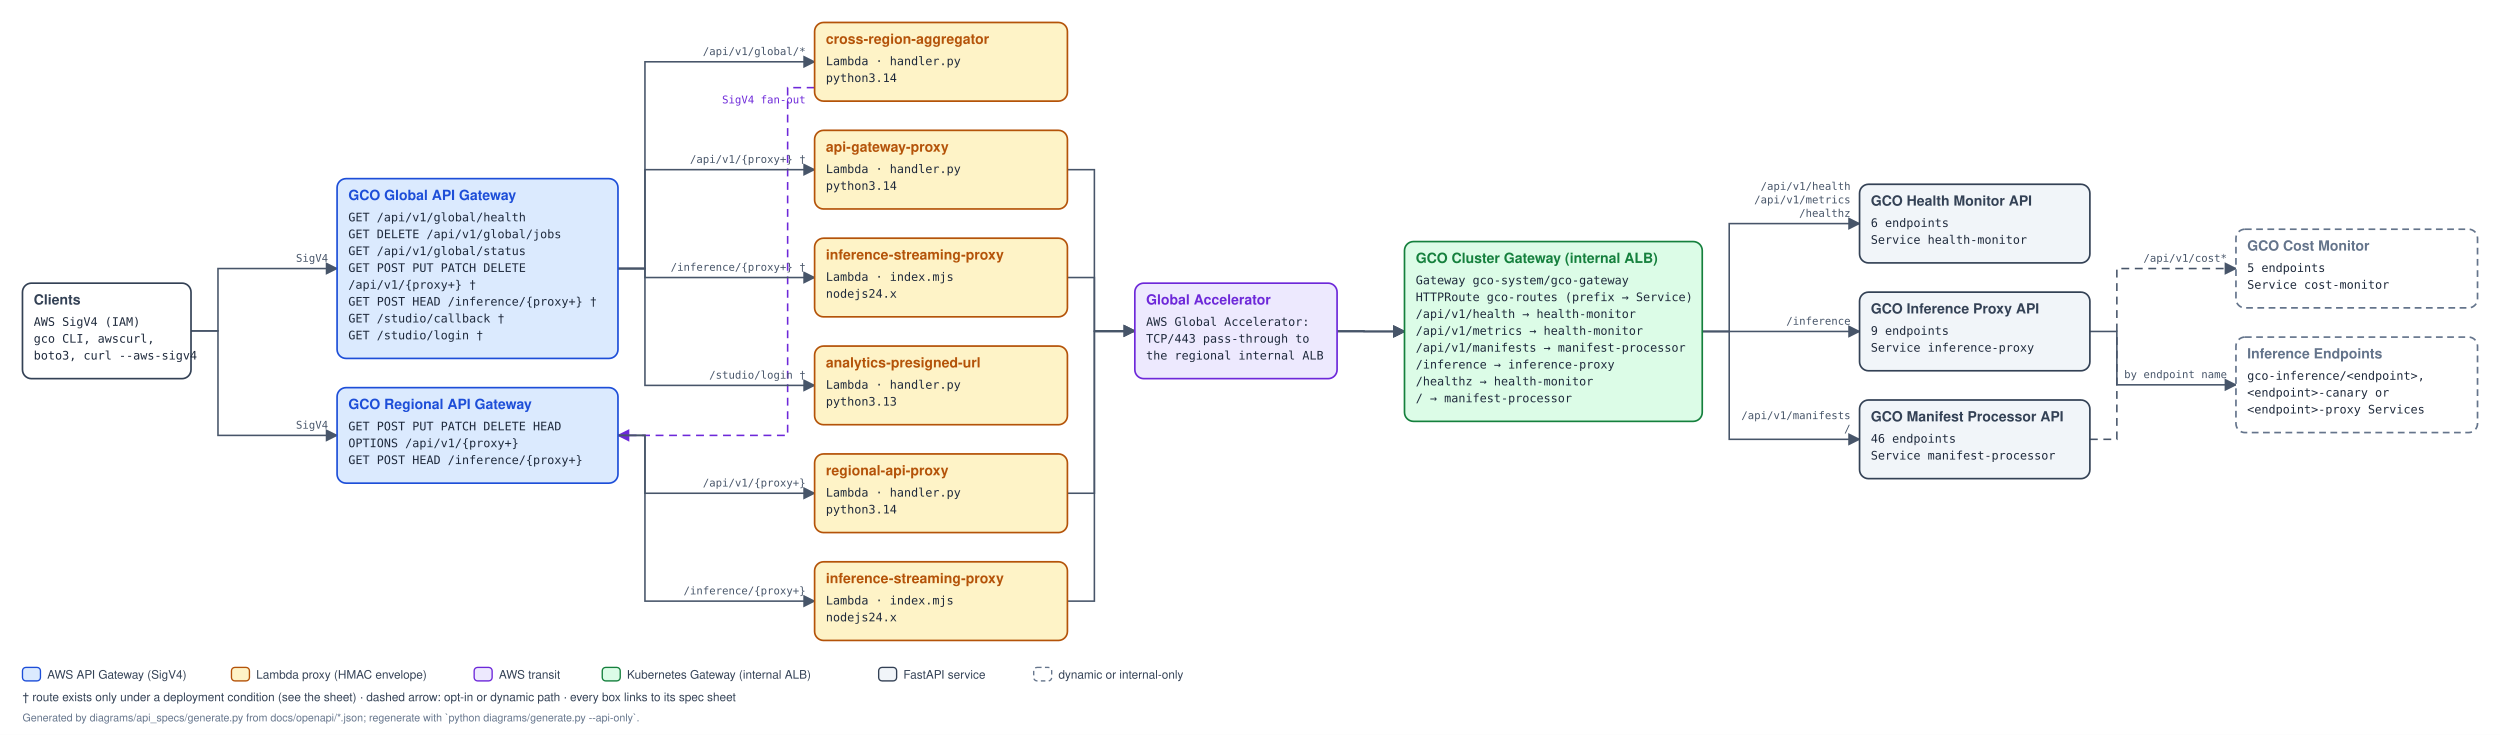
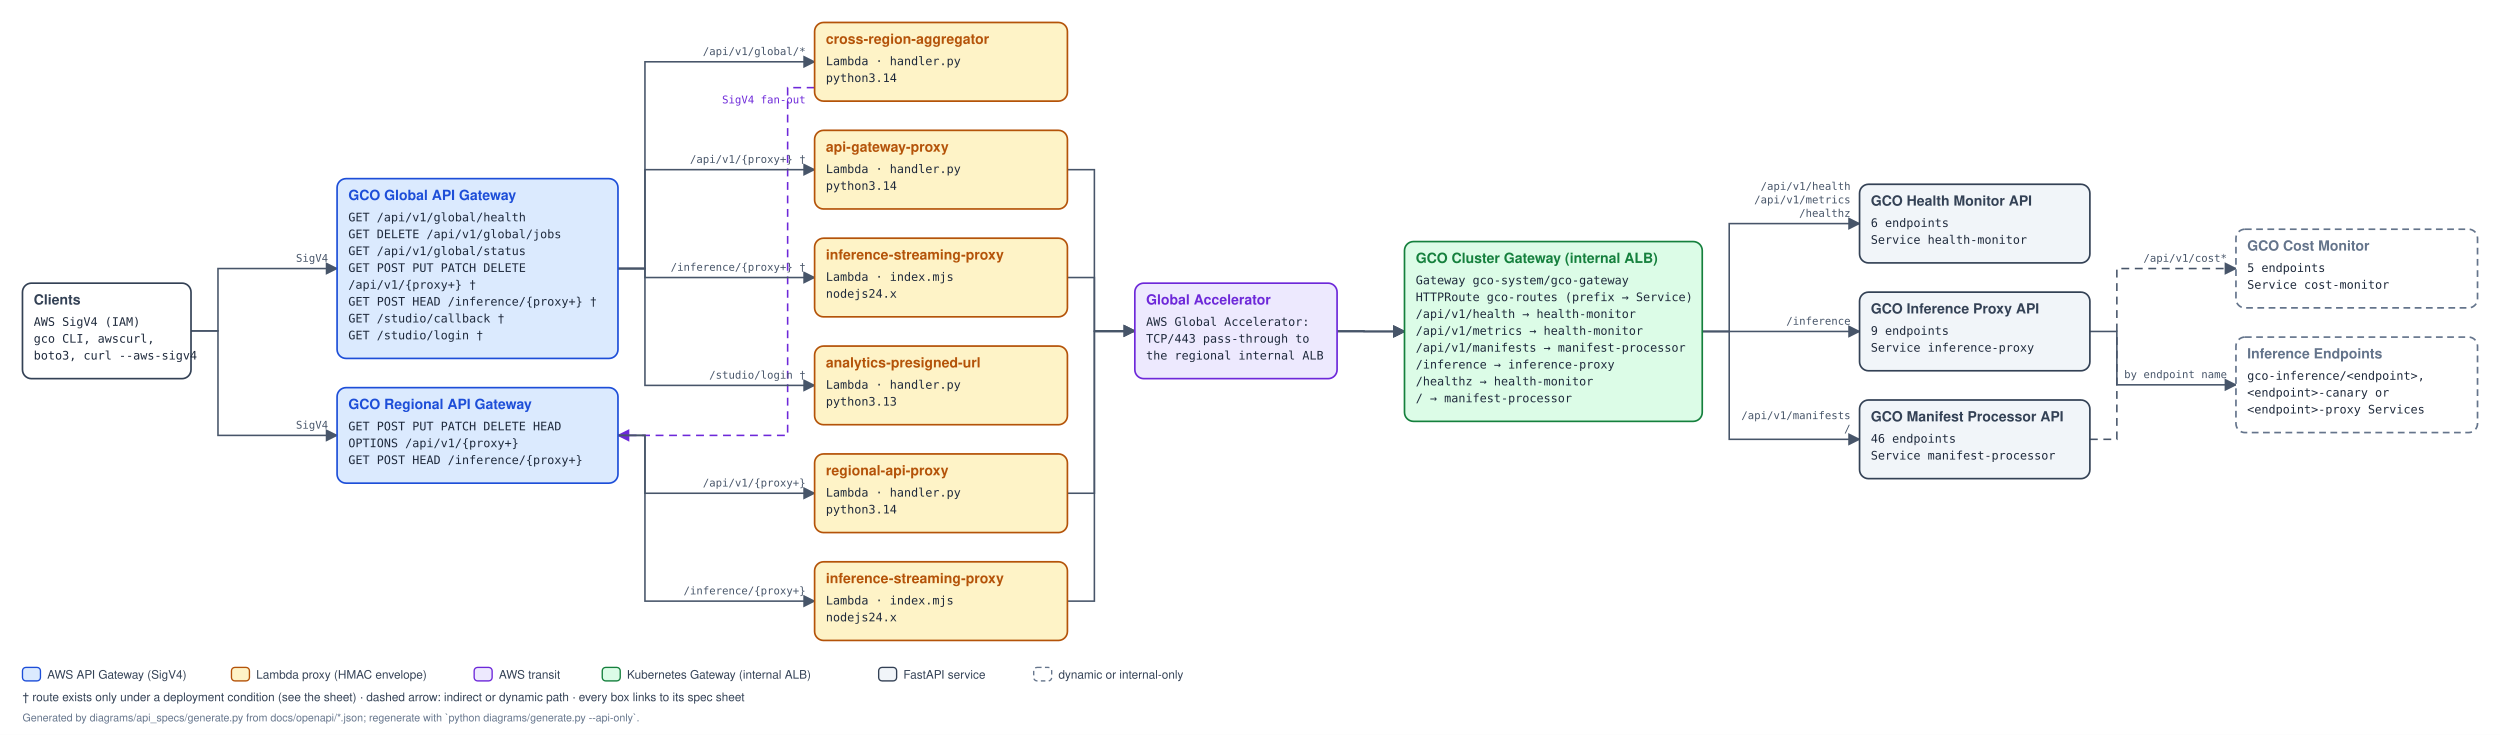
<svg xmlns="http://www.w3.org/2000/svg" width="2225" height="654" viewBox="0 0 2225 654" role="img" aria-labelledby="title desc">
  <defs>
    <marker id="arrow" viewBox="0 0 10 10" refX="9" refY="5" markerWidth="8" markerHeight="8" orient="auto-start-reverse">
      <path d="M 0 0 L 10 5 L 0 10 z" fill="#475569" />
    </marker>
    <marker id="arrow-fanout" viewBox="0 0 10 10" refX="9" refY="5" markerWidth="8" markerHeight="8" orient="auto-start-reverse">
      <path d="M 0 0 L 10 5 L 0 10 z" fill="#6d28d9" />
    </marker>
  </defs>
  <rect width="2225" height="654" fill="#ffffff" />
  <path d="M 170 294.5 H 194 V 239 H 300" fill="none" stroke="#475569" stroke-width="1.4" marker-end="url(#arrow)" />
  <text x="292" y="233" font-family="ui-monospace, SFMono-Regular, Menlo, Consolas, monospace" font-size="9.5" font-weight="normal" text-anchor="end" fill="#475569">SigV4</text>
  <path d="M 550 239 H 574 V 55 H 725" fill="none" stroke="#475569" stroke-width="1.4" marker-end="url(#arrow)" />
  <text x="717" y="49" font-family="ui-monospace, SFMono-Regular, Menlo, Consolas, monospace" font-size="9.5" font-weight="normal" text-anchor="end" fill="#475569">/api/v1/global/*</text>
  <path d="M 725 78 H 701 V 387.5 H 550" fill="none" stroke="#6d28d9" stroke-width="1.4" stroke-dasharray="7 5" marker-end="url(#arrow-fanout)" />
  <text x="717" y="92" font-family="ui-monospace, SFMono-Regular, Menlo, Consolas, monospace" font-size="9.5" font-weight="normal" text-anchor="end" fill="#6d28d9">SigV4 fan-out</text>
  <path d="M 550 387.5 H 574 V 439 H 725" fill="none" stroke="#475569" stroke-width="1.4" marker-end="url(#arrow)" />
  <text x="717" y="433" font-family="ui-monospace, SFMono-Regular, Menlo, Consolas, monospace" font-size="9.5" font-weight="normal" text-anchor="end" fill="#475569">/api/v1/{proxy+}</text>
  <path d="M 950 439 H 974 V 295 H 1250" fill="none" stroke="#475569" stroke-width="1.4" marker-end="url(#arrow)" />
  <path d="M 1515 295 H 1539 V 391 H 1655" fill="none" stroke="#475569" stroke-width="1.4" marker-end="url(#arrow)" />
  <text x="1647" y="385" font-family="ui-monospace, SFMono-Regular, Menlo, Consolas, monospace" font-size="9.5" font-weight="normal" text-anchor="end" fill="#475569">/</text>
  <text x="1647" y="373" font-family="ui-monospace, SFMono-Regular, Menlo, Consolas, monospace" font-size="9.5" font-weight="normal" text-anchor="end" fill="#475569">/api/v1/manifests</text>
  <path d="M 1515 295 H 1539 V 199 H 1655" fill="none" stroke="#475569" stroke-width="1.4" marker-end="url(#arrow)" />
  <text x="1647" y="193" font-family="ui-monospace, SFMono-Regular, Menlo, Consolas, monospace" font-size="9.5" font-weight="normal" text-anchor="end" fill="#475569">/healthz</text>
  <text x="1647" y="181" font-family="ui-monospace, SFMono-Regular, Menlo, Consolas, monospace" font-size="9.5" font-weight="normal" text-anchor="end" fill="#475569">/api/v1/metrics</text>
  <text x="1647" y="169" font-family="ui-monospace, SFMono-Regular, Menlo, Consolas, monospace" font-size="9.5" font-weight="normal" text-anchor="end" fill="#475569">/api/v1/health</text>
  <path d="M 550 239 H 574 V 151 H 725" fill="none" stroke="#475569" stroke-width="1.4" marker-end="url(#arrow)" />
  <text x="717" y="145" font-family="ui-monospace, SFMono-Regular, Menlo, Consolas, monospace" font-size="9.5" font-weight="normal" text-anchor="end" fill="#475569">/api/v1/{proxy+} †</text>
  <path d="M 950 151 H 974 V 294.5 H 1010" fill="none" stroke="#475569" stroke-width="1.4" marker-end="url(#arrow)" />
  <path d="M 1190 294.5 H 1214 V 295 H 1250" fill="none" stroke="#475569" stroke-width="1.4" marker-end="url(#arrow)" />
  <path d="M 550 239 H 574 V 247 H 725" fill="none" stroke="#475569" stroke-width="1.4" marker-end="url(#arrow)" />
  <text x="717" y="241" font-family="ui-monospace, SFMono-Regular, Menlo, Consolas, monospace" font-size="9.5" font-weight="normal" text-anchor="end" fill="#475569">/inference/{proxy+} †</text>
  <path d="M 950 247 H 974 V 294.5 H 1010" fill="none" stroke="#475569" stroke-width="1.4" marker-end="url(#arrow)" />
  <path d="M 1515 295 H 1539 V 295 H 1655" fill="none" stroke="#475569" stroke-width="1.4" marker-end="url(#arrow)" />
  <text x="1647" y="289" font-family="ui-monospace, SFMono-Regular, Menlo, Consolas, monospace" font-size="9.5" font-weight="normal" text-anchor="end" fill="#475569">/inference</text>
  <path d="M 1860 295 H 1884 V 342.5 H 1990" fill="none" stroke="#475569" stroke-width="1.4" marker-end="url(#arrow)" />
  <text x="1982" y="336.5" font-family="ui-monospace, SFMono-Regular, Menlo, Consolas, monospace" font-size="9.5" font-weight="normal" text-anchor="end" fill="#475569">by endpoint name</text>
  <path d="M 550 239 H 574 V 343 H 725" fill="none" stroke="#475569" stroke-width="1.4" marker-end="url(#arrow)" />
  <text x="717" y="337" font-family="ui-monospace, SFMono-Regular, Menlo, Consolas, monospace" font-size="9.5" font-weight="normal" text-anchor="end" fill="#475569">/studio/login †</text>
  <path d="M 170 294.5 H 194 V 387.5 H 300" fill="none" stroke="#475569" stroke-width="1.4" marker-end="url(#arrow)" />
  <text x="292" y="381.5" font-family="ui-monospace, SFMono-Regular, Menlo, Consolas, monospace" font-size="9.5" font-weight="normal" text-anchor="end" fill="#475569">SigV4</text>
  <path d="M 550 387.5 H 574 V 535 H 725" fill="none" stroke="#475569" stroke-width="1.4" marker-end="url(#arrow)" />
  <text x="717" y="529" font-family="ui-monospace, SFMono-Regular, Menlo, Consolas, monospace" font-size="9.5" font-weight="normal" text-anchor="end" fill="#475569">/inference/{proxy+}</text>
  <path d="M 950 535 H 974 V 295 H 1250" fill="none" stroke="#475569" stroke-width="1.4" marker-end="url(#arrow)" />
  <path d="M 1860 391 H 1884 V 239 H 1990" fill="none" stroke="#475569" stroke-width="1.4" stroke-dasharray="7 5" marker-end="url(#arrow)" />
  <text x="1982" y="233" font-family="ui-monospace, SFMono-Regular, Menlo, Consolas, monospace" font-size="9.5" font-weight="normal" text-anchor="end" fill="#475569">/api/v1/cost*</text>
  <rect x="20" y="252" width="150" height="85" rx="8" fill="#ffffff" stroke="#334155" stroke-width="1.5" />
  <text x="30" y="271" font-family="ui-sans-serif, system-ui, -apple-system, 'Segoe UI', Helvetica, Arial, sans-serif" font-size="12.5" font-weight="bold" text-anchor="start" fill="#334155">Clients</text>
  <text x="30" y="290" font-family="ui-monospace, SFMono-Regular, Menlo, Consolas, monospace" font-size="10.5" font-weight="normal" text-anchor="start" fill="#1e293b">AWS SigV4 (IAM)</text>
  <text x="30" y="305" font-family="ui-monospace, SFMono-Regular, Menlo, Consolas, monospace" font-size="10.5" font-weight="normal" text-anchor="start" fill="#1e293b">gco CLI, awscurl,</text>
  <text x="30" y="320" font-family="ui-monospace, SFMono-Regular, Menlo, Consolas, monospace" font-size="10.5" font-weight="normal" text-anchor="start" fill="#1e293b">boto3, curl --aws-sigv4</text>
  <a href="https://aws-solutions-library-samples.github.io/global-capacity-orchestrator-on-aws/api/cost-monitor/">
    <rect x="1990" y="204" width="215" height="70" rx="8" fill="#ffffff" stroke="#64748b" stroke-width="1.5" stroke-dasharray="6 4" />
    <text x="2000" y="223" font-family="ui-sans-serif, system-ui, -apple-system, 'Segoe UI', Helvetica, Arial, sans-serif" font-size="12.5" font-weight="bold" text-anchor="start" fill="#64748b">GCO Cost Monitor</text>
    <text x="2000" y="242" font-family="ui-monospace, SFMono-Regular, Menlo, Consolas, monospace" font-size="10.5" font-weight="normal" text-anchor="start" fill="#1e293b">5 endpoints</text>
    <text x="2000" y="257" font-family="ui-monospace, SFMono-Regular, Menlo, Consolas, monospace" font-size="10.5" font-weight="normal" text-anchor="start" fill="#1e293b">Service cost-monitor</text>
  </a>
  <a href="https://aws-solutions-library-samples.github.io/global-capacity-orchestrator-on-aws/api/health-monitor/">
    <rect x="1655" y="164" width="205" height="70" rx="8" fill="#f1f5f9" stroke="#334155" stroke-width="1.5" />
    <text x="1665" y="183" font-family="ui-sans-serif, system-ui, -apple-system, 'Segoe UI', Helvetica, Arial, sans-serif" font-size="12.5" font-weight="bold" text-anchor="start" fill="#334155">GCO Health Monitor API</text>
    <text x="1665" y="202" font-family="ui-monospace, SFMono-Regular, Menlo, Consolas, monospace" font-size="10.5" font-weight="normal" text-anchor="start" fill="#1e293b">6 endpoints</text>
    <text x="1665" y="217" font-family="ui-monospace, SFMono-Regular, Menlo, Consolas, monospace" font-size="10.5" font-weight="normal" text-anchor="start" fill="#1e293b">Service health-monitor</text>
  </a>
  <a href="https://aws-solutions-library-samples.github.io/global-capacity-orchestrator-on-aws/api/inference-proxy/">
    <rect x="1655" y="260" width="205" height="70" rx="8" fill="#f1f5f9" stroke="#334155" stroke-width="1.5" />
    <text x="1665" y="279" font-family="ui-sans-serif, system-ui, -apple-system, 'Segoe UI', Helvetica, Arial, sans-serif" font-size="12.5" font-weight="bold" text-anchor="start" fill="#334155">GCO Inference Proxy API</text>
    <text x="1665" y="298" font-family="ui-monospace, SFMono-Regular, Menlo, Consolas, monospace" font-size="10.5" font-weight="normal" text-anchor="start" fill="#1e293b">9 endpoints</text>
    <text x="1665" y="313" font-family="ui-monospace, SFMono-Regular, Menlo, Consolas, monospace" font-size="10.5" font-weight="normal" text-anchor="start" fill="#1e293b">Service inference-proxy</text>
  </a>
  <a href="https://aws-solutions-library-samples.github.io/global-capacity-orchestrator-on-aws/api/manifest-processor/">
    <rect x="1655" y="356" width="205" height="70" rx="8" fill="#f1f5f9" stroke="#334155" stroke-width="1.5" />
    <text x="1665" y="375" font-family="ui-sans-serif, system-ui, -apple-system, 'Segoe UI', Helvetica, Arial, sans-serif" font-size="12.5" font-weight="bold" text-anchor="start" fill="#334155">GCO Manifest Processor API</text>
    <text x="1665" y="394" font-family="ui-monospace, SFMono-Regular, Menlo, Consolas, monospace" font-size="10.5" font-weight="normal" text-anchor="start" fill="#1e293b">46 endpoints</text>
    <text x="1665" y="409" font-family="ui-monospace, SFMono-Regular, Menlo, Consolas, monospace" font-size="10.5" font-weight="normal" text-anchor="start" fill="#1e293b">Service manifest-processor</text>
  </a>
  <a href="https://aws-solutions-library-samples.github.io/global-capacity-orchestrator-on-aws/api/api-gateway-global/">
    <rect x="300" y="159" width="250" height="160" rx="8" fill="#dbeafe" stroke="#1d4ed8" stroke-width="1.5" />
    <text x="310" y="178" font-family="ui-sans-serif, system-ui, -apple-system, 'Segoe UI', Helvetica, Arial, sans-serif" font-size="12.5" font-weight="bold" text-anchor="start" fill="#1d4ed8">GCO Global API Gateway</text>
    <text x="310" y="197" font-family="ui-monospace, SFMono-Regular, Menlo, Consolas, monospace" font-size="10.5" font-weight="normal" text-anchor="start" fill="#1e293b">GET /api/v1/global/health</text>
    <text x="310" y="212" font-family="ui-monospace, SFMono-Regular, Menlo, Consolas, monospace" font-size="10.5" font-weight="normal" text-anchor="start" fill="#1e293b">GET DELETE /api/v1/global/jobs</text>
    <text x="310" y="227" font-family="ui-monospace, SFMono-Regular, Menlo, Consolas, monospace" font-size="10.5" font-weight="normal" text-anchor="start" fill="#1e293b">GET /api/v1/global/status</text>
    <text x="310" y="242" font-family="ui-monospace, SFMono-Regular, Menlo, Consolas, monospace" font-size="10.5" font-weight="normal" text-anchor="start" fill="#1e293b">GET POST PUT PATCH DELETE</text>
    <text x="310" y="257" font-family="ui-monospace, SFMono-Regular, Menlo, Consolas, monospace" font-size="10.5" font-weight="normal" text-anchor="start" fill="#1e293b">  /api/v1/{proxy+} †</text>
    <text x="310" y="272" font-family="ui-monospace, SFMono-Regular, Menlo, Consolas, monospace" font-size="10.5" font-weight="normal" text-anchor="start" fill="#1e293b">GET POST HEAD /inference/{proxy+} †</text>
    <text x="310" y="287" font-family="ui-monospace, SFMono-Regular, Menlo, Consolas, monospace" font-size="10.5" font-weight="normal" text-anchor="start" fill="#1e293b">GET /studio/callback †</text>
    <text x="310" y="302" font-family="ui-monospace, SFMono-Regular, Menlo, Consolas, monospace" font-size="10.5" font-weight="normal" text-anchor="start" fill="#1e293b">GET /studio/login †</text>
  </a>
  <a href="https://aws-solutions-library-samples.github.io/global-capacity-orchestrator-on-aws/api/api-gateway-regional/">
    <rect x="300" y="345" width="250" height="85" rx="8" fill="#dbeafe" stroke="#1d4ed8" stroke-width="1.5" />
    <text x="310" y="364" font-family="ui-sans-serif, system-ui, -apple-system, 'Segoe UI', Helvetica, Arial, sans-serif" font-size="12.5" font-weight="bold" text-anchor="start" fill="#1d4ed8">GCO Regional API Gateway</text>
    <text x="310" y="383" font-family="ui-monospace, SFMono-Regular, Menlo, Consolas, monospace" font-size="10.5" font-weight="normal" text-anchor="start" fill="#1e293b">GET POST PUT PATCH DELETE HEAD</text>
    <text x="310" y="398" font-family="ui-monospace, SFMono-Regular, Menlo, Consolas, monospace" font-size="10.5" font-weight="normal" text-anchor="start" fill="#1e293b">  OPTIONS /api/v1/{proxy+}</text>
    <text x="310" y="413" font-family="ui-monospace, SFMono-Regular, Menlo, Consolas, monospace" font-size="10.5" font-weight="normal" text-anchor="start" fill="#1e293b">GET POST HEAD /inference/{proxy+}</text>
  </a>
  <a href="https://aws-solutions-library-samples.github.io/global-capacity-orchestrator-on-aws/api/cluster-gateway/">
    <rect x="1250" y="215" width="265" height="160" rx="8" fill="#dcfce7" stroke="#15803d" stroke-width="1.5" />
    <text x="1260" y="234" font-family="ui-sans-serif, system-ui, -apple-system, 'Segoe UI', Helvetica, Arial, sans-serif" font-size="12.5" font-weight="bold" text-anchor="start" fill="#15803d">GCO Cluster Gateway (internal ALB)</text>
    <text x="1260" y="253" font-family="ui-monospace, SFMono-Regular, Menlo, Consolas, monospace" font-size="10.5" font-weight="normal" text-anchor="start" fill="#1e293b">Gateway gco-system/gco-gateway</text>
    <text x="1260" y="268" font-family="ui-monospace, SFMono-Regular, Menlo, Consolas, monospace" font-size="10.5" font-weight="normal" text-anchor="start" fill="#1e293b">HTTPRoute gco-routes (prefix → Service)</text>
    <text x="1260" y="283" font-family="ui-monospace, SFMono-Regular, Menlo, Consolas, monospace" font-size="10.5" font-weight="normal" text-anchor="start" fill="#1e293b">/api/v1/health → health-monitor</text>
    <text x="1260" y="298" font-family="ui-monospace, SFMono-Regular, Menlo, Consolas, monospace" font-size="10.5" font-weight="normal" text-anchor="start" fill="#1e293b">/api/v1/metrics → health-monitor</text>
    <text x="1260" y="313" font-family="ui-monospace, SFMono-Regular, Menlo, Consolas, monospace" font-size="10.5" font-weight="normal" text-anchor="start" fill="#1e293b">/api/v1/manifests → manifest-processor</text>
    <text x="1260" y="328" font-family="ui-monospace, SFMono-Regular, Menlo, Consolas, monospace" font-size="10.5" font-weight="normal" text-anchor="start" fill="#1e293b">/inference → inference-proxy</text>
    <text x="1260" y="343" font-family="ui-monospace, SFMono-Regular, Menlo, Consolas, monospace" font-size="10.5" font-weight="normal" text-anchor="start" fill="#1e293b">/healthz → health-monitor</text>
    <text x="1260" y="358" font-family="ui-monospace, SFMono-Regular, Menlo, Consolas, monospace" font-size="10.5" font-weight="normal" text-anchor="start" fill="#1e293b">/ → manifest-processor</text>
  </a>
  <rect x="1990" y="300" width="215" height="85" rx="8" fill="#ffffff" stroke="#64748b" stroke-width="1.5" stroke-dasharray="6 4" />
  <text x="2000" y="319" font-family="ui-sans-serif, system-ui, -apple-system, 'Segoe UI', Helvetica, Arial, sans-serif" font-size="12.5" font-weight="bold" text-anchor="start" fill="#64748b">Inference Endpoints</text>
  <text x="2000" y="338" font-family="ui-monospace, SFMono-Regular, Menlo, Consolas, monospace" font-size="10.5" font-weight="normal" text-anchor="start" fill="#1e293b">gco-inference/&lt;endpoint&gt;,</text>
  <text x="2000" y="353" font-family="ui-monospace, SFMono-Regular, Menlo, Consolas, monospace" font-size="10.5" font-weight="normal" text-anchor="start" fill="#1e293b">&lt;endpoint&gt;-canary or</text>
  <text x="2000" y="368" font-family="ui-monospace, SFMono-Regular, Menlo, Consolas, monospace" font-size="10.5" font-weight="normal" text-anchor="start" fill="#1e293b">&lt;endpoint&gt;-proxy Services</text>
  <rect x="725" y="20" width="225" height="70" rx="8" fill="#fef3c7" stroke="#b45309" stroke-width="1.5" />
  <text x="735" y="39" font-family="ui-sans-serif, system-ui, -apple-system, 'Segoe UI', Helvetica, Arial, sans-serif" font-size="12.5" font-weight="bold" text-anchor="start" fill="#b45309">cross-region-aggregator</text>
  <text x="735" y="58" font-family="ui-monospace, SFMono-Regular, Menlo, Consolas, monospace" font-size="10.5" font-weight="normal" text-anchor="start" fill="#1e293b">Lambda · handler.py</text>
  <text x="735" y="73" font-family="ui-monospace, SFMono-Regular, Menlo, Consolas, monospace" font-size="10.5" font-weight="normal" text-anchor="start" fill="#1e293b">python3.14</text>
  <rect x="725" y="116" width="225" height="70" rx="8" fill="#fef3c7" stroke="#b45309" stroke-width="1.5" />
  <text x="735" y="135" font-family="ui-sans-serif, system-ui, -apple-system, 'Segoe UI', Helvetica, Arial, sans-serif" font-size="12.5" font-weight="bold" text-anchor="start" fill="#b45309">api-gateway-proxy</text>
  <text x="735" y="154" font-family="ui-monospace, SFMono-Regular, Menlo, Consolas, monospace" font-size="10.5" font-weight="normal" text-anchor="start" fill="#1e293b">Lambda · handler.py</text>
  <text x="735" y="169" font-family="ui-monospace, SFMono-Regular, Menlo, Consolas, monospace" font-size="10.5" font-weight="normal" text-anchor="start" fill="#1e293b">python3.14</text>
  <rect x="725" y="212" width="225" height="70" rx="8" fill="#fef3c7" stroke="#b45309" stroke-width="1.5" />
  <text x="735" y="231" font-family="ui-sans-serif, system-ui, -apple-system, 'Segoe UI', Helvetica, Arial, sans-serif" font-size="12.5" font-weight="bold" text-anchor="start" fill="#b45309">inference-streaming-proxy</text>
  <text x="735" y="250" font-family="ui-monospace, SFMono-Regular, Menlo, Consolas, monospace" font-size="10.5" font-weight="normal" text-anchor="start" fill="#1e293b">Lambda · index.mjs</text>
  <text x="735" y="265" font-family="ui-monospace, SFMono-Regular, Menlo, Consolas, monospace" font-size="10.5" font-weight="normal" text-anchor="start" fill="#1e293b">nodejs24.x</text>
  <rect x="725" y="308" width="225" height="70" rx="8" fill="#fef3c7" stroke="#b45309" stroke-width="1.5" />
  <text x="735" y="327" font-family="ui-sans-serif, system-ui, -apple-system, 'Segoe UI', Helvetica, Arial, sans-serif" font-size="12.5" font-weight="bold" text-anchor="start" fill="#b45309">analytics-presigned-url</text>
  <text x="735" y="346" font-family="ui-monospace, SFMono-Regular, Menlo, Consolas, monospace" font-size="10.5" font-weight="normal" text-anchor="start" fill="#1e293b">Lambda · handler.py</text>
  <text x="735" y="361" font-family="ui-monospace, SFMono-Regular, Menlo, Consolas, monospace" font-size="10.5" font-weight="normal" text-anchor="start" fill="#1e293b">python3.13</text>
  <rect x="725" y="404" width="225" height="70" rx="8" fill="#fef3c7" stroke="#b45309" stroke-width="1.5" />
  <text x="735" y="423" font-family="ui-sans-serif, system-ui, -apple-system, 'Segoe UI', Helvetica, Arial, sans-serif" font-size="12.5" font-weight="bold" text-anchor="start" fill="#b45309">regional-api-proxy</text>
  <text x="735" y="442" font-family="ui-monospace, SFMono-Regular, Menlo, Consolas, monospace" font-size="10.5" font-weight="normal" text-anchor="start" fill="#1e293b">Lambda · handler.py</text>
  <text x="735" y="457" font-family="ui-monospace, SFMono-Regular, Menlo, Consolas, monospace" font-size="10.5" font-weight="normal" text-anchor="start" fill="#1e293b">python3.14</text>
  <rect x="725" y="500" width="225" height="70" rx="8" fill="#fef3c7" stroke="#b45309" stroke-width="1.5" />
  <text x="735" y="519" font-family="ui-sans-serif, system-ui, -apple-system, 'Segoe UI', Helvetica, Arial, sans-serif" font-size="12.5" font-weight="bold" text-anchor="start" fill="#b45309">inference-streaming-proxy</text>
  <text x="735" y="538" font-family="ui-monospace, SFMono-Regular, Menlo, Consolas, monospace" font-size="10.5" font-weight="normal" text-anchor="start" fill="#1e293b">Lambda · index.mjs</text>
  <text x="735" y="553" font-family="ui-monospace, SFMono-Regular, Menlo, Consolas, monospace" font-size="10.5" font-weight="normal" text-anchor="start" fill="#1e293b">nodejs24.x</text>
  <rect x="1010" y="252" width="180" height="85" rx="8" fill="#ede9fe" stroke="#6d28d9" stroke-width="1.5" />
  <text x="1020" y="271" font-family="ui-sans-serif, system-ui, -apple-system, 'Segoe UI', Helvetica, Arial, sans-serif" font-size="12.5" font-weight="bold" text-anchor="start" fill="#6d28d9">Global Accelerator</text>
  <text x="1020" y="290" font-family="ui-monospace, SFMono-Regular, Menlo, Consolas, monospace" font-size="10.5" font-weight="normal" text-anchor="start" fill="#1e293b">AWS Global Accelerator:</text>
  <text x="1020" y="305" font-family="ui-monospace, SFMono-Regular, Menlo, Consolas, monospace" font-size="10.5" font-weight="normal" text-anchor="start" fill="#1e293b">TCP/443 pass-through to</text>
  <text x="1020" y="320" font-family="ui-monospace, SFMono-Regular, Menlo, Consolas, monospace" font-size="10.5" font-weight="normal" text-anchor="start" fill="#1e293b">the regional internal ALB</text>
  <rect x="20" y="594" width="16" height="12" rx="3" fill="#dbeafe" stroke="#1d4ed8" stroke-width="1.2" />
  <text x="42" y="604" font-family="ui-sans-serif, system-ui, -apple-system, 'Segoe UI', Helvetica, Arial, sans-serif" font-size="10.5" font-weight="normal" text-anchor="start" fill="#334155">AWS API Gateway (SigV4)</text>
  <rect x="206" y="594" width="16" height="12" rx="3" fill="#fef3c7" stroke="#b45309" stroke-width="1.2" />
  <text x="228" y="604" font-family="ui-sans-serif, system-ui, -apple-system, 'Segoe UI', Helvetica, Arial, sans-serif" font-size="10.5" font-weight="normal" text-anchor="start" fill="#334155">Lambda proxy (HMAC envelope)</text>
  <rect x="422" y="594" width="16" height="12" rx="3" fill="#ede9fe" stroke="#6d28d9" stroke-width="1.2" />
  <text x="444" y="604" font-family="ui-sans-serif, system-ui, -apple-system, 'Segoe UI', Helvetica, Arial, sans-serif" font-size="10.5" font-weight="normal" text-anchor="start" fill="#334155">AWS transit</text>
  <rect x="536" y="594" width="16" height="12" rx="3" fill="#dcfce7" stroke="#15803d" stroke-width="1.2" />
  <text x="558" y="604" font-family="ui-sans-serif, system-ui, -apple-system, 'Segoe UI', Helvetica, Arial, sans-serif" font-size="10.5" font-weight="normal" text-anchor="start" fill="#334155">Kubernetes Gateway (internal ALB)</text>
  <rect x="782" y="594" width="16" height="12" rx="3" fill="#f1f5f9" stroke="#334155" stroke-width="1.2" />
  <text x="804" y="604" font-family="ui-sans-serif, system-ui, -apple-system, 'Segoe UI', Helvetica, Arial, sans-serif" font-size="10.5" font-weight="normal" text-anchor="start" fill="#334155">FastAPI service</text>
  <rect x="920" y="594" width="16" height="12" rx="3" fill="#ffffff" stroke="#64748b" stroke-width="1.2" stroke-dasharray="4 3" />
  <text x="942" y="604" font-family="ui-sans-serif, system-ui, -apple-system, 'Segoe UI', Helvetica, Arial, sans-serif" font-size="10.5" font-weight="normal" text-anchor="start" fill="#334155">dynamic or internal-only</text>
-   <text x="20" y="624" font-family="ui-sans-serif, system-ui, -apple-system, 'Segoe UI', Helvetica, Arial, sans-serif" font-size="10.5" font-weight="normal" text-anchor="start" fill="#334155">† route exists only under a deployment condition (see the sheet) · dashed arrow: opt-in or dynamic path · every box links to its spec sheet</text>
+   <text x="20" y="624" font-family="ui-sans-serif, system-ui, -apple-system, 'Segoe UI', Helvetica, Arial, sans-serif" font-size="10.5" font-weight="normal" text-anchor="start" fill="#334155">† route exists only under a deployment condition (see the sheet) · dashed arrow: indirect or dynamic path · every box links to its spec sheet</text>
  <text x="20" y="642" font-family="ui-sans-serif, system-ui, -apple-system, 'Segoe UI', Helvetica, Arial, sans-serif" font-size="9.5" font-weight="normal" text-anchor="start" fill="#64748b">Generated by diagrams/api_specs/generate.py from docs/openapi/*.json; regenerate with `python diagrams/generate.py --api-only`.</text>
</svg>
